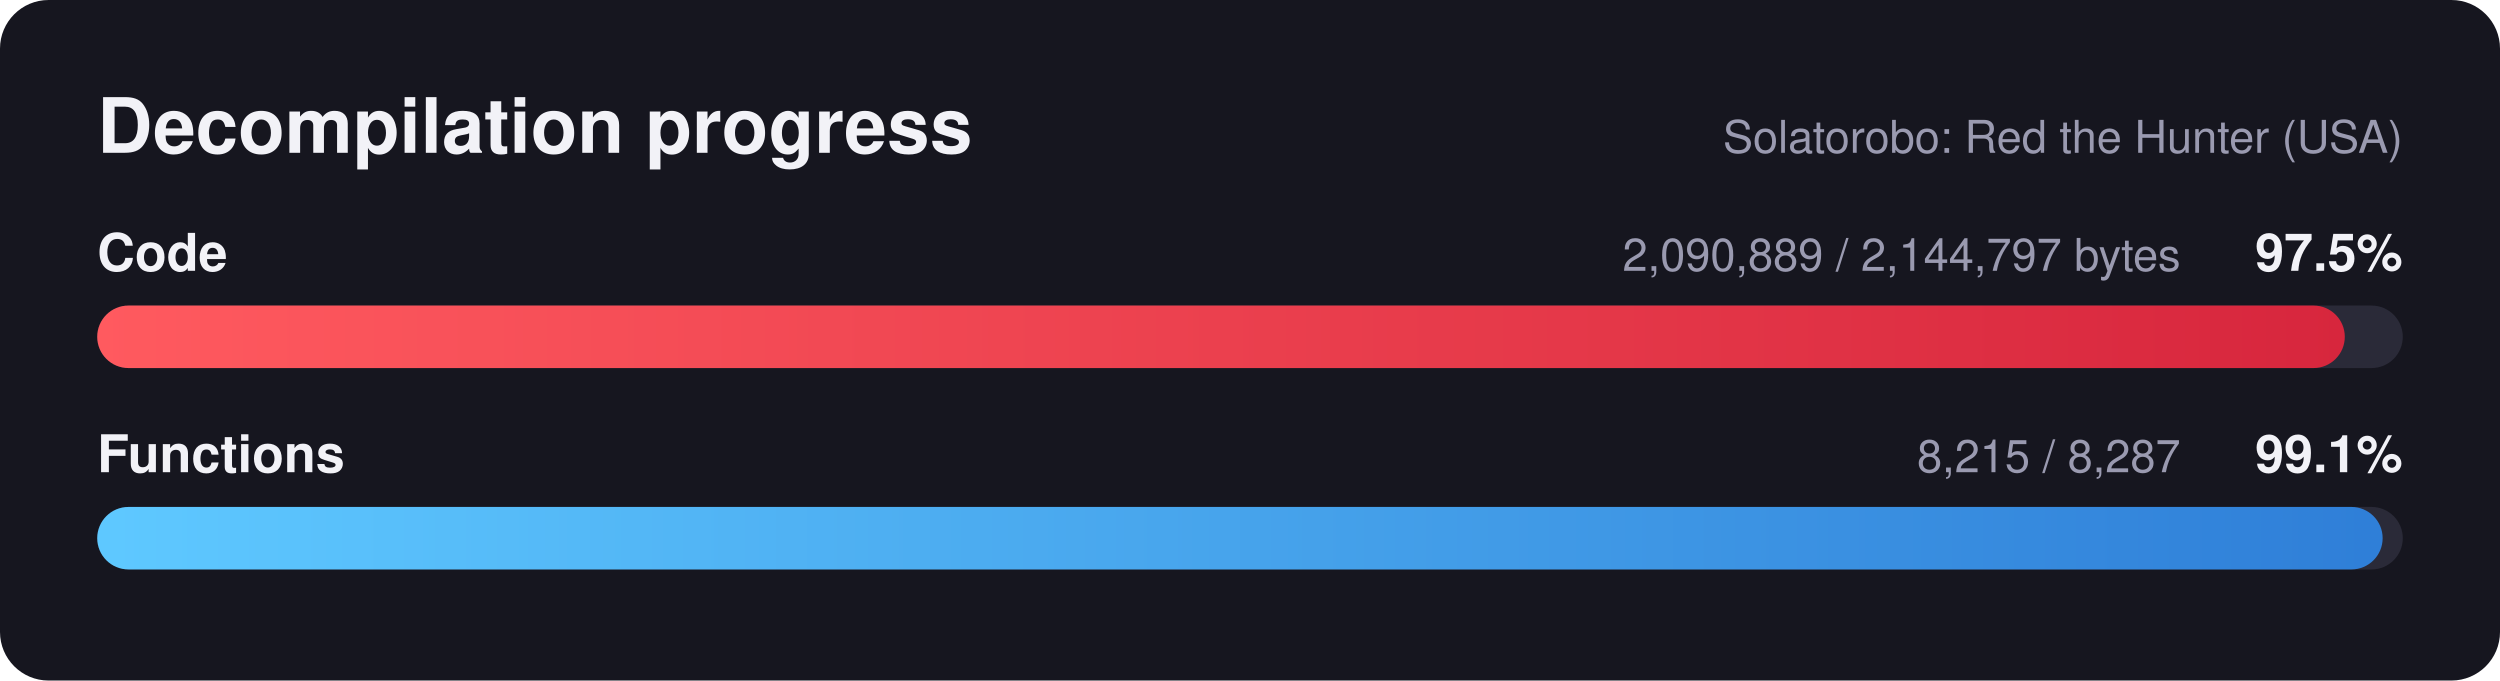
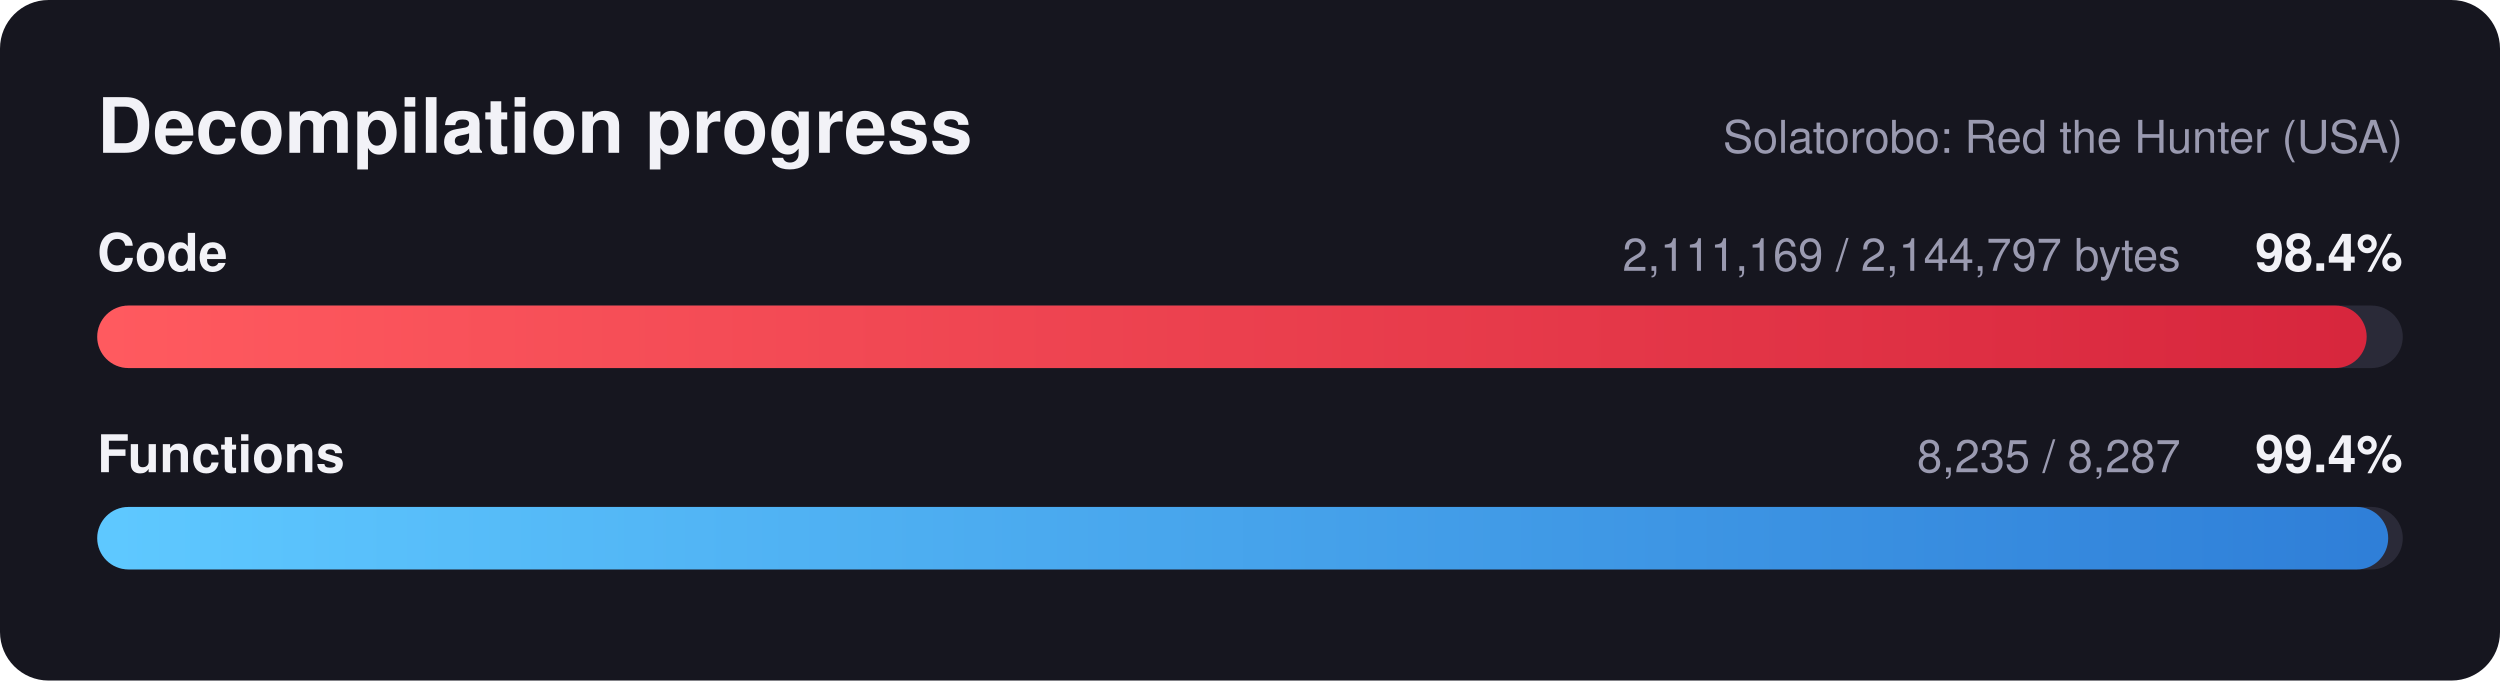
<svg xmlns="http://www.w3.org/2000/svg" width="720" height="196" viewBox="0 0 720 196" font-family="Segoe UI, Helvetica, Arial, sans-serif">
  <defs>
    <linearGradient id="red" x1="0" x2="1" y1="0" y2="0">
      <stop offset="0" stop-color="#ff5a5f" />
      <stop offset="1" stop-color="#d7263d" />
    </linearGradient>
    <linearGradient id="blue" x1="0" x2="1" y1="0" y2="0">
      <stop offset="0" stop-color="#5ec8ff" />
      <stop offset="1" stop-color="#2f7fd8" />
    </linearGradient>
  </defs>
  <rect width="720" height="196" rx="14" fill="#16161f" />
  <text x="28" y="44" fill="#f2f2f7" font-size="22" font-weight="700">Decompilation progress</text>
  <text x="692" y="44" fill="#9a9ab0" font-size="13" text-anchor="end">Solatorobo: Red the Hunter (USA)</text>
  <text x="28" y="78" fill="#f2f2f7" font-size="15" font-weight="600">Code</text>
-   <text x="692" y="78" fill="#f2f2f7" font-size="15" font-weight="700" text-anchor="end">97.5%</text>
-   <text x="628" y="78" fill="#9a9ab0" font-size="13" text-anchor="end">2,090,889 / 2,144,797 bytes</text>
+   <text x="692" y="78" fill="#f2f2f7" font-size="15" font-weight="700" text-anchor="end">98.4%</text>
+   <text x="628" y="78" fill="#9a9ab0" font-size="13" text-anchor="end">2,111,169 / 2,144,797 bytes</text>
  <rect x="28" y="88" width="664" height="18" rx="9.0" fill="#2a2a38" />
-   <rect x="28" y="88" width="647.3" height="18" rx="9.0" fill="url(#red)" />
+   <rect x="28" y="88" width="653.6" height="18" rx="9.0" fill="url(#red)" />
  <text x="28" y="136" fill="#f2f2f7" font-size="15" font-weight="600">Functions</text>
-   <text x="692" y="136" fill="#f2f2f7" font-size="15" font-weight="700" text-anchor="end">99.1%</text>
-   <text x="628" y="136" fill="#9a9ab0" font-size="13" text-anchor="end">8,215 / 8,287</text>
+   <text x="692" y="136" fill="#f2f2f7" font-size="15" font-weight="700" text-anchor="end">99.4%</text>
+   <text x="628" y="136" fill="#9a9ab0" font-size="13" text-anchor="end">8,235 / 8,287</text>
  <rect x="28" y="146" width="664" height="18" rx="9.0" fill="#2a2a38" />
-   <rect x="28" y="146" width="658.2" height="18" rx="9.0" fill="url(#blue)" />
+   <rect x="28" y="146" width="659.8" height="18" rx="9.0" fill="url(#blue)" />
</svg>
